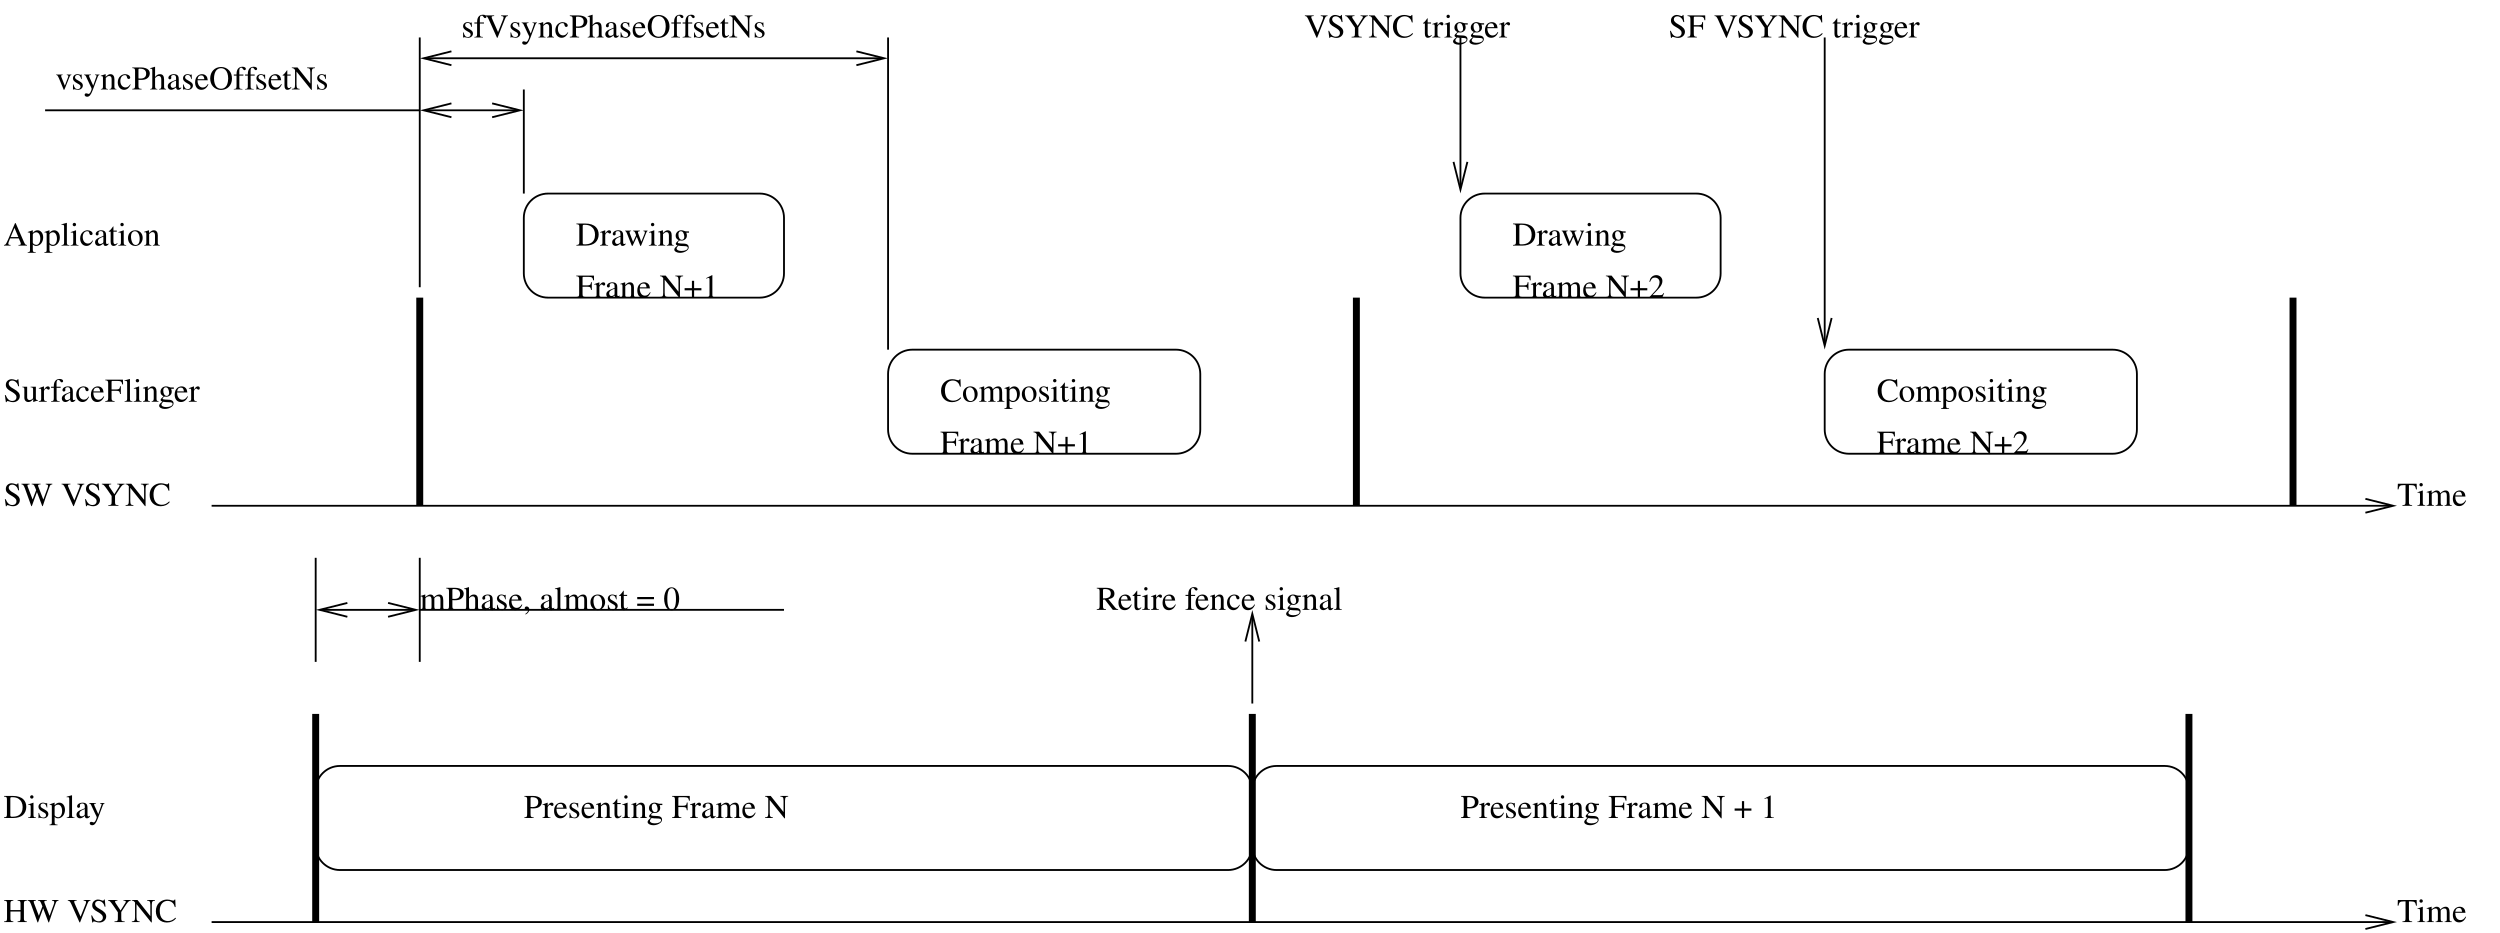
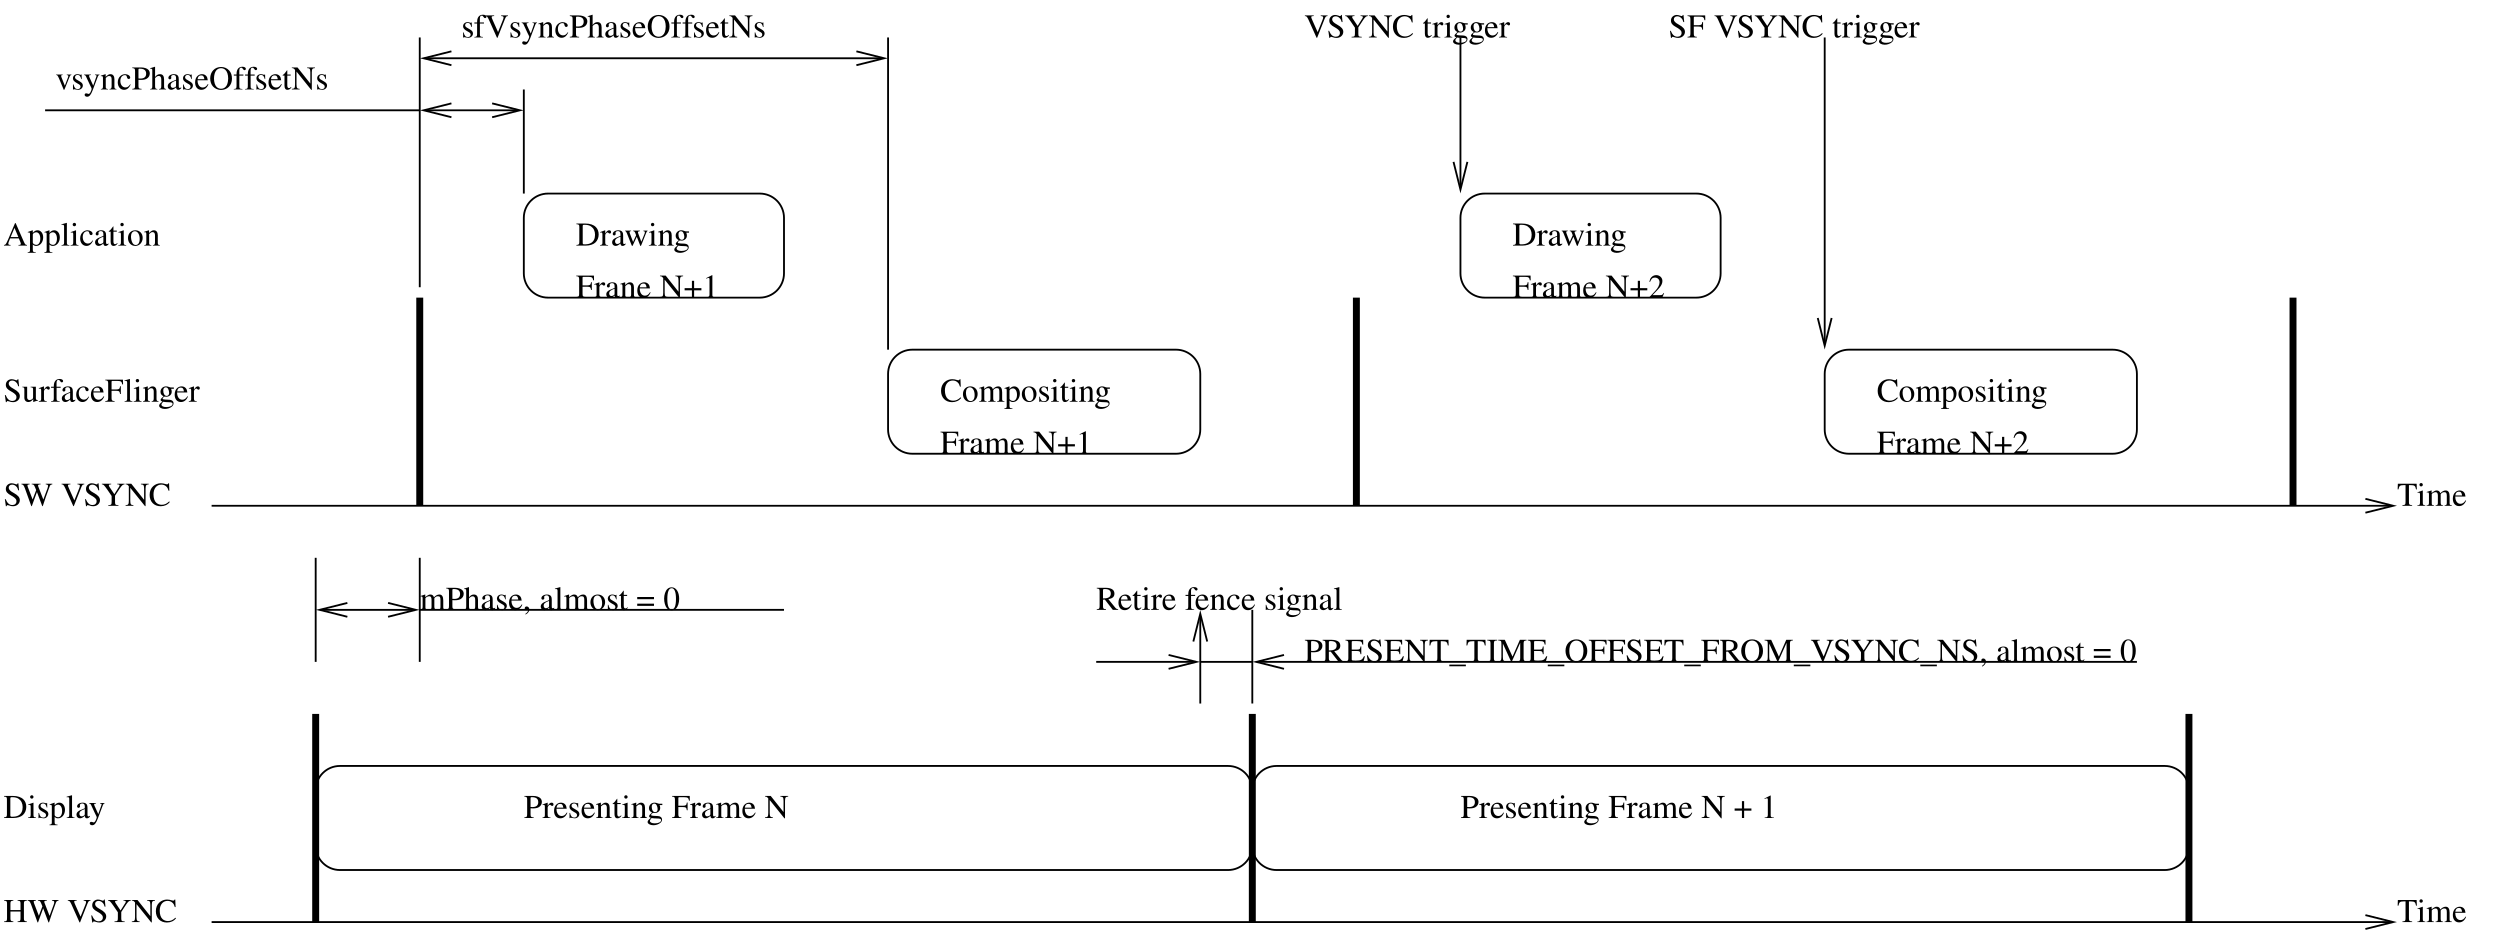
<svg xmlns="http://www.w3.org/2000/svg" width="681pt" height="254pt" viewBox="435 2091 10810 4026">
  <g fill="none">
    <defs>
      <clipPath id="cp0">
        <path clip-rule="evenodd" d="M 435,2091 H 11245 V 6117 H 435 z   M 10663,4245 10783,4275 10663,4305 10807,4282 10807,4268z" />
      </clipPath>
    </defs>
    <polyline points=" 1350,4275 10800,4275" clip-path="url(#cp0)" stroke="#000000" stroke-width="8px" />
    <polyline points=" 10663,4245 10783,4275 10663,4305" stroke="#000000" stroke-width="8px" stroke-miterlimit="8" />
    <defs>
      <clipPath id="cp1">
        <path clip-rule="evenodd" d="M 435,2091 H 11245 V 6117 H 435 z   M 10663,6045 10783,6075 10663,6105 10807,6082 10807,6068z" />
      </clipPath>
    </defs>
    <polyline points=" 1350,6075 10800,6075" clip-path="url(#cp1)" stroke="#000000" stroke-width="8px" />
    <polyline points=" 10663,6045 10783,6075 10663,6105" stroke="#000000" stroke-width="8px" stroke-miterlimit="8" />
    <polyline points=" 1800,6075 1800,5175" stroke="#000000" stroke-width="30px" />
    <rect x="2700" y="2925" width="1125" height="450" rx="105" stroke="#000000" stroke-width="8px" />
    <rect x="4275" y="3600" width="1350" height="450" rx="105" stroke="#000000" stroke-width="8px" />
    <rect x="1800" y="5400" width="4050" height="450" rx="105" stroke="#000000" stroke-width="8px" />
    <rect x="5850" y="5400" width="4050" height="450" rx="105" stroke="#000000" stroke-width="8px" />
    <rect x="6750" y="2925" width="1125" height="450" rx="105" stroke="#000000" stroke-width="8px" />
    <rect x="8325" y="3600" width="1350" height="450" rx="105" stroke="#000000" stroke-width="8px" />
    <polyline points=" 5850,6075 5850,5175" stroke="#000000" stroke-width="30px" />
    <polyline points=" 9900,6075 9900,5175" stroke="#000000" stroke-width="30px" />
    <polyline points=" 2250,4275 2250,3375" stroke="#000000" stroke-width="30px" />
    <polyline points=" 6300,4275 6300,3375" stroke="#000000" stroke-width="30px" />
    <polyline points=" 10350,4275 10350,3375" stroke="#000000" stroke-width="30px" />
    <polyline points=" 2250,3330 2250,2250" stroke="#000000" stroke-width="8px" />
    <polyline points=" 2700,2925 2700,2475" stroke="#000000" stroke-width="8px" />
    <polyline points=" 4275,3600 4275,2250" stroke="#000000" stroke-width="8px" />
    <defs>
      <clipPath id="cp2">
        <path clip-rule="evenodd" d="M 435,2091 H 11245 V 6117 H 435 z   M 2563,2535 2683,2565 2563,2595 2707,2572 2707,2558z   M 2387,2595 2267,2565 2387,2535 2243,2558 2243,2572z" />
      </clipPath>
    </defs>
    <polyline points=" 2250,2565 2700,2565" clip-path="url(#cp2)" stroke="#000000" stroke-width="8px" />
    <polyline points=" 2563,2535 2683,2565 2563,2595" stroke="#000000" stroke-width="8px" stroke-miterlimit="8" />
    <polyline points=" 2387,2595 2267,2565 2387,2535" stroke="#000000" stroke-width="8px" stroke-miterlimit="8" />
    <polyline points=" 630,2565 2250,2565" stroke="#000000" stroke-width="8px" />
    <defs>
      <clipPath id="cp3">
        <path clip-rule="evenodd" d="M 435,2091 H 11245 V 6117 H 435 z   M 4138,2310 4258,2340 4138,2370 4282,2347 4282,2333z   M 2387,2370 2267,2340 2387,2310 2243,2333 2243,2347z" />
      </clipPath>
    </defs>
    <polyline points=" 2250,2340 4275,2340" clip-path="url(#cp3)" stroke="#000000" stroke-width="8px" />
    <polyline points=" 4138,2310 4258,2340 4138,2370" stroke="#000000" stroke-width="8px" stroke-miterlimit="8" />
    <polyline points=" 2387,2370 2267,2340 2387,2310" stroke="#000000" stroke-width="8px" stroke-miterlimit="8" />
    <defs>
      <clipPath id="cp4">
        <path clip-rule="evenodd" d="M 435,2091 H 11245 V 6117 H 435 z   M 4138,2310 4258,2340 4138,2370 4282,2347 4282,2333z   M 6780,2788 6750,2908 6720,2788 6743,2932 6757,2932z" />
      </clipPath>
    </defs>
    <polyline points=" 6750,2925 6750,2250" clip-path="url(#cp4)" stroke="#000000" stroke-width="8px" />
    <polyline points=" 6780,2788 6750,2908 6720,2788" stroke="#000000" stroke-width="8px" stroke-miterlimit="8" />
    <defs>
      <clipPath id="cp5">
        <path clip-rule="evenodd" d="M 435,2091 H 11245 V 6117 H 435 z   M 4138,2310 4258,2340 4138,2370 4282,2347 4282,2333z   M 8355,3463 8325,3583 8295,3463 8318,3607 8332,3607z" />
      </clipPath>
    </defs>
    <polyline points=" 8325,3600 8325,2250" clip-path="url(#cp5)" stroke="#000000" stroke-width="8px" />
    <polyline points=" 8355,3463 8325,3583 8295,3463" stroke="#000000" stroke-width="8px" stroke-miterlimit="8" />
    <polyline points=" 1800,4500 1800,4950" stroke="#000000" stroke-width="8px" />
    <polyline points=" 2250,4500 2250,4950" stroke="#000000" stroke-width="8px" />
    <defs>
      <clipPath id="cp6">
        <path clip-rule="evenodd" d="M 435,2091 H 11245 V 6117 H 435 z   M 2113,4695 2233,4725 2113,4755 2257,4732 2257,4718z   M 1937,4755 1817,4725 1937,4695 1793,4718 1793,4732z" />
      </clipPath>
    </defs>
    <polyline points=" 1800,4725 2250,4725" clip-path="url(#cp6)" stroke="#000000" stroke-width="8px" />
    <polyline points=" 2113,4695 2233,4725 2113,4755" stroke="#000000" stroke-width="8px" stroke-miterlimit="8" />
    <polyline points=" 1937,4755 1817,4725 1937,4695" stroke="#000000" stroke-width="8px" stroke-miterlimit="8" />
    <polyline points=" 2250,4725 3825,4725" stroke="#000000" stroke-width="8px" />
+     <polyline points=" 5850,4725 5850,5130" stroke="#000000" stroke-width="8px" />
    <defs>
      <clipPath id="cp7">
-         <path clip-rule="evenodd" d="M 435,2091 H 11245 V 6117 H 435 z   M 2113,4695 2233,4725 2113,4755 2257,4732 2257,4718z   M 5820,4862 5850,4742 5880,4862 5857,4718 5843,4718z" />
+         <path clip-rule="evenodd" d="M 435,2091 H 11245 V 6117 H 435 z   M 2113,4695 2233,4725 2113,4755 2257,4732 2257,4718z   M 5595,4862 5625,4742 5655,4862 5632,4718 5618,4718z" />
      </clipPath>
    </defs>
-     <polyline points=" 5850,4725 5850,5130" clip-path="url(#cp7)" stroke="#000000" stroke-width="8px" />
-     <polyline points=" 5820,4862 5850,4742 5880,4862" stroke="#000000" stroke-width="8px" stroke-miterlimit="8" />
+     <polyline points=" 5625,4725 5625,5130" clip-path="url(#cp7)" stroke="#000000" stroke-width="8px" />
+     <polyline points=" 5595,4862 5625,4742 5655,4862" stroke="#000000" stroke-width="8px" stroke-miterlimit="8" />
+     <polyline points=" 5625,4950 5850,4950" stroke="#000000" stroke-width="8px" />
+     <defs>
+       <clipPath id="cp8">
+         <path clip-rule="evenodd" d="M 435,2091 H 11245 V 6117 H 435 z   M 2113,4695 2233,4725 2113,4755 2257,4732 2257,4718z   M 5987,4980 5867,4950 5987,4920 5843,4943 5843,4957z" />
+       </clipPath>
+     </defs>
+     <polyline points=" 5850,4950 9675,4950" clip-path="url(#cp8)" stroke="#000000" stroke-width="8px" />
+     <polyline points=" 5987,4980 5867,4950 5987,4920" stroke="#000000" stroke-width="8px" stroke-miterlimit="8" />
+     <defs>
+       <clipPath id="cp9">
+         <path clip-rule="evenodd" d="M 435,2091 H 11245 V 6117 H 435 z   M 5488,4920 5608,4950 5488,4980 5632,4957 5632,4943z   M 5987,4980 5867,4950 5987,4920 5843,4943 5843,4957z" />
+       </clipPath>
+     </defs>
+     <polyline points=" 5175,4950 5625,4950" clip-path="url(#cp9)" stroke="#000000" stroke-width="8px" />
+     <polyline points=" 5488,4920 5608,4950 5488,4980" stroke="#000000" stroke-width="8px" stroke-miterlimit="8" />
    <text xml:space="preserve" x="450" y="6075" fill="#000000" font-family="Times" font-style="normal" font-weight="normal" font-size="144" text-anchor="start">HW VSYNC</text>
    <text xml:space="preserve" x="450" y="4275" fill="#000000" font-family="Times" font-style="normal" font-weight="normal" font-size="144" text-anchor="start">SW VSYNC</text>
    <text xml:space="preserve" x="450" y="3825" fill="#000000" font-family="Times" font-style="normal" font-weight="normal" font-size="144" text-anchor="start">SurfaceFlinger</text>
    <text xml:space="preserve" x="450" y="3150" fill="#000000" font-family="Times" font-style="normal" font-weight="normal" font-size="144" text-anchor="start">Application</text>
    <text xml:space="preserve" x="2925" y="3150" fill="#000000" font-family="Times" font-style="normal" font-weight="normal" font-size="144" text-anchor="start">Drawing</text>
    <text xml:space="preserve" x="4500" y="4050" fill="#000000" font-family="Times" font-style="normal" font-weight="normal" font-size="144" text-anchor="start">Frame N+1</text>
    <text xml:space="preserve" x="450" y="5625" fill="#000000" font-family="Times" font-style="normal" font-weight="normal" font-size="144" text-anchor="start">Display</text>
    <text xml:space="preserve" x="2700" y="5625" fill="#000000" font-family="Times" font-style="normal" font-weight="normal" font-size="144" text-anchor="start">Presenting Frame N</text>
    <text xml:space="preserve" x="6750" y="5625" fill="#000000" font-family="Times" font-style="normal" font-weight="normal" font-size="144" text-anchor="start">Presenting Frame N + 1</text>
    <text xml:space="preserve" x="2925" y="3375" fill="#000000" font-family="Times" font-style="normal" font-weight="normal" font-size="144" text-anchor="start">Frane N+1</text>
    <text xml:space="preserve" x="6975" y="3150" fill="#000000" font-family="Times" font-style="normal" font-weight="normal" font-size="144" text-anchor="start">Drawing</text>
    <text xml:space="preserve" x="6975" y="3375" fill="#000000" font-family="Times" font-style="normal" font-weight="normal" font-size="144" text-anchor="start">Frame N+2</text>
    <text xml:space="preserve" x="8550" y="4050" fill="#000000" font-family="Times" font-style="normal" font-weight="normal" font-size="144" text-anchor="start">Frame N+2</text>
    <text xml:space="preserve" x="2430" y="2250" fill="#000000" font-family="Times" font-style="normal" font-weight="normal" font-size="144" text-anchor="start">sfVsyncPhaseOffsetNs</text>
    <text xml:space="preserve" x="675" y="2475" fill="#000000" font-family="Times" font-style="normal" font-weight="normal" font-size="144" text-anchor="start">vsyncPhaseOffsetNs</text>
    <text xml:space="preserve" x="6075" y="2250" fill="#000000" font-family="Times" font-style="normal" font-weight="normal" font-size="144" text-anchor="start">VSYNC trigger</text>
    <text xml:space="preserve" x="7650" y="2250" fill="#000000" font-family="Times" font-style="normal" font-weight="normal" font-size="144" text-anchor="start">SF VSYNC trigger</text>
    <text xml:space="preserve" x="2250" y="4725" fill="#000000" font-family="Times" font-style="normal" font-weight="normal" font-size="144" text-anchor="start">mPhase, almost = 0</text>
    <text xml:space="preserve" x="10800" y="4275" fill="#000000" font-family="Times" font-style="normal" font-weight="normal" font-size="144" text-anchor="start">Time</text>
    <text xml:space="preserve" x="10800" y="6075" fill="#000000" font-family="Times" font-style="normal" font-weight="normal" font-size="144" text-anchor="start">Time</text>
    <text xml:space="preserve" x="4500" y="3825" fill="#000000" font-family="Times" font-style="normal" font-weight="normal" font-size="144" text-anchor="start">Compositing</text>
    <text xml:space="preserve" x="8550" y="3825" fill="#000000" font-family="Times" font-style="normal" font-weight="normal" font-size="144" text-anchor="start">Compositing</text>
    <text xml:space="preserve" x="5175" y="4725" fill="#000000" font-family="Times" font-style="normal" font-weight="normal" font-size="144" text-anchor="start">Retire fence signal</text>
+     <text xml:space="preserve" x="6075" y="4950" fill="#000000" font-family="Times" font-style="normal" font-weight="normal" font-size="144" text-anchor="start">PRESENT_TIME_OFFSET_FROM_VSYNC_NS, almost = 0</text>
  </g>
</svg>
